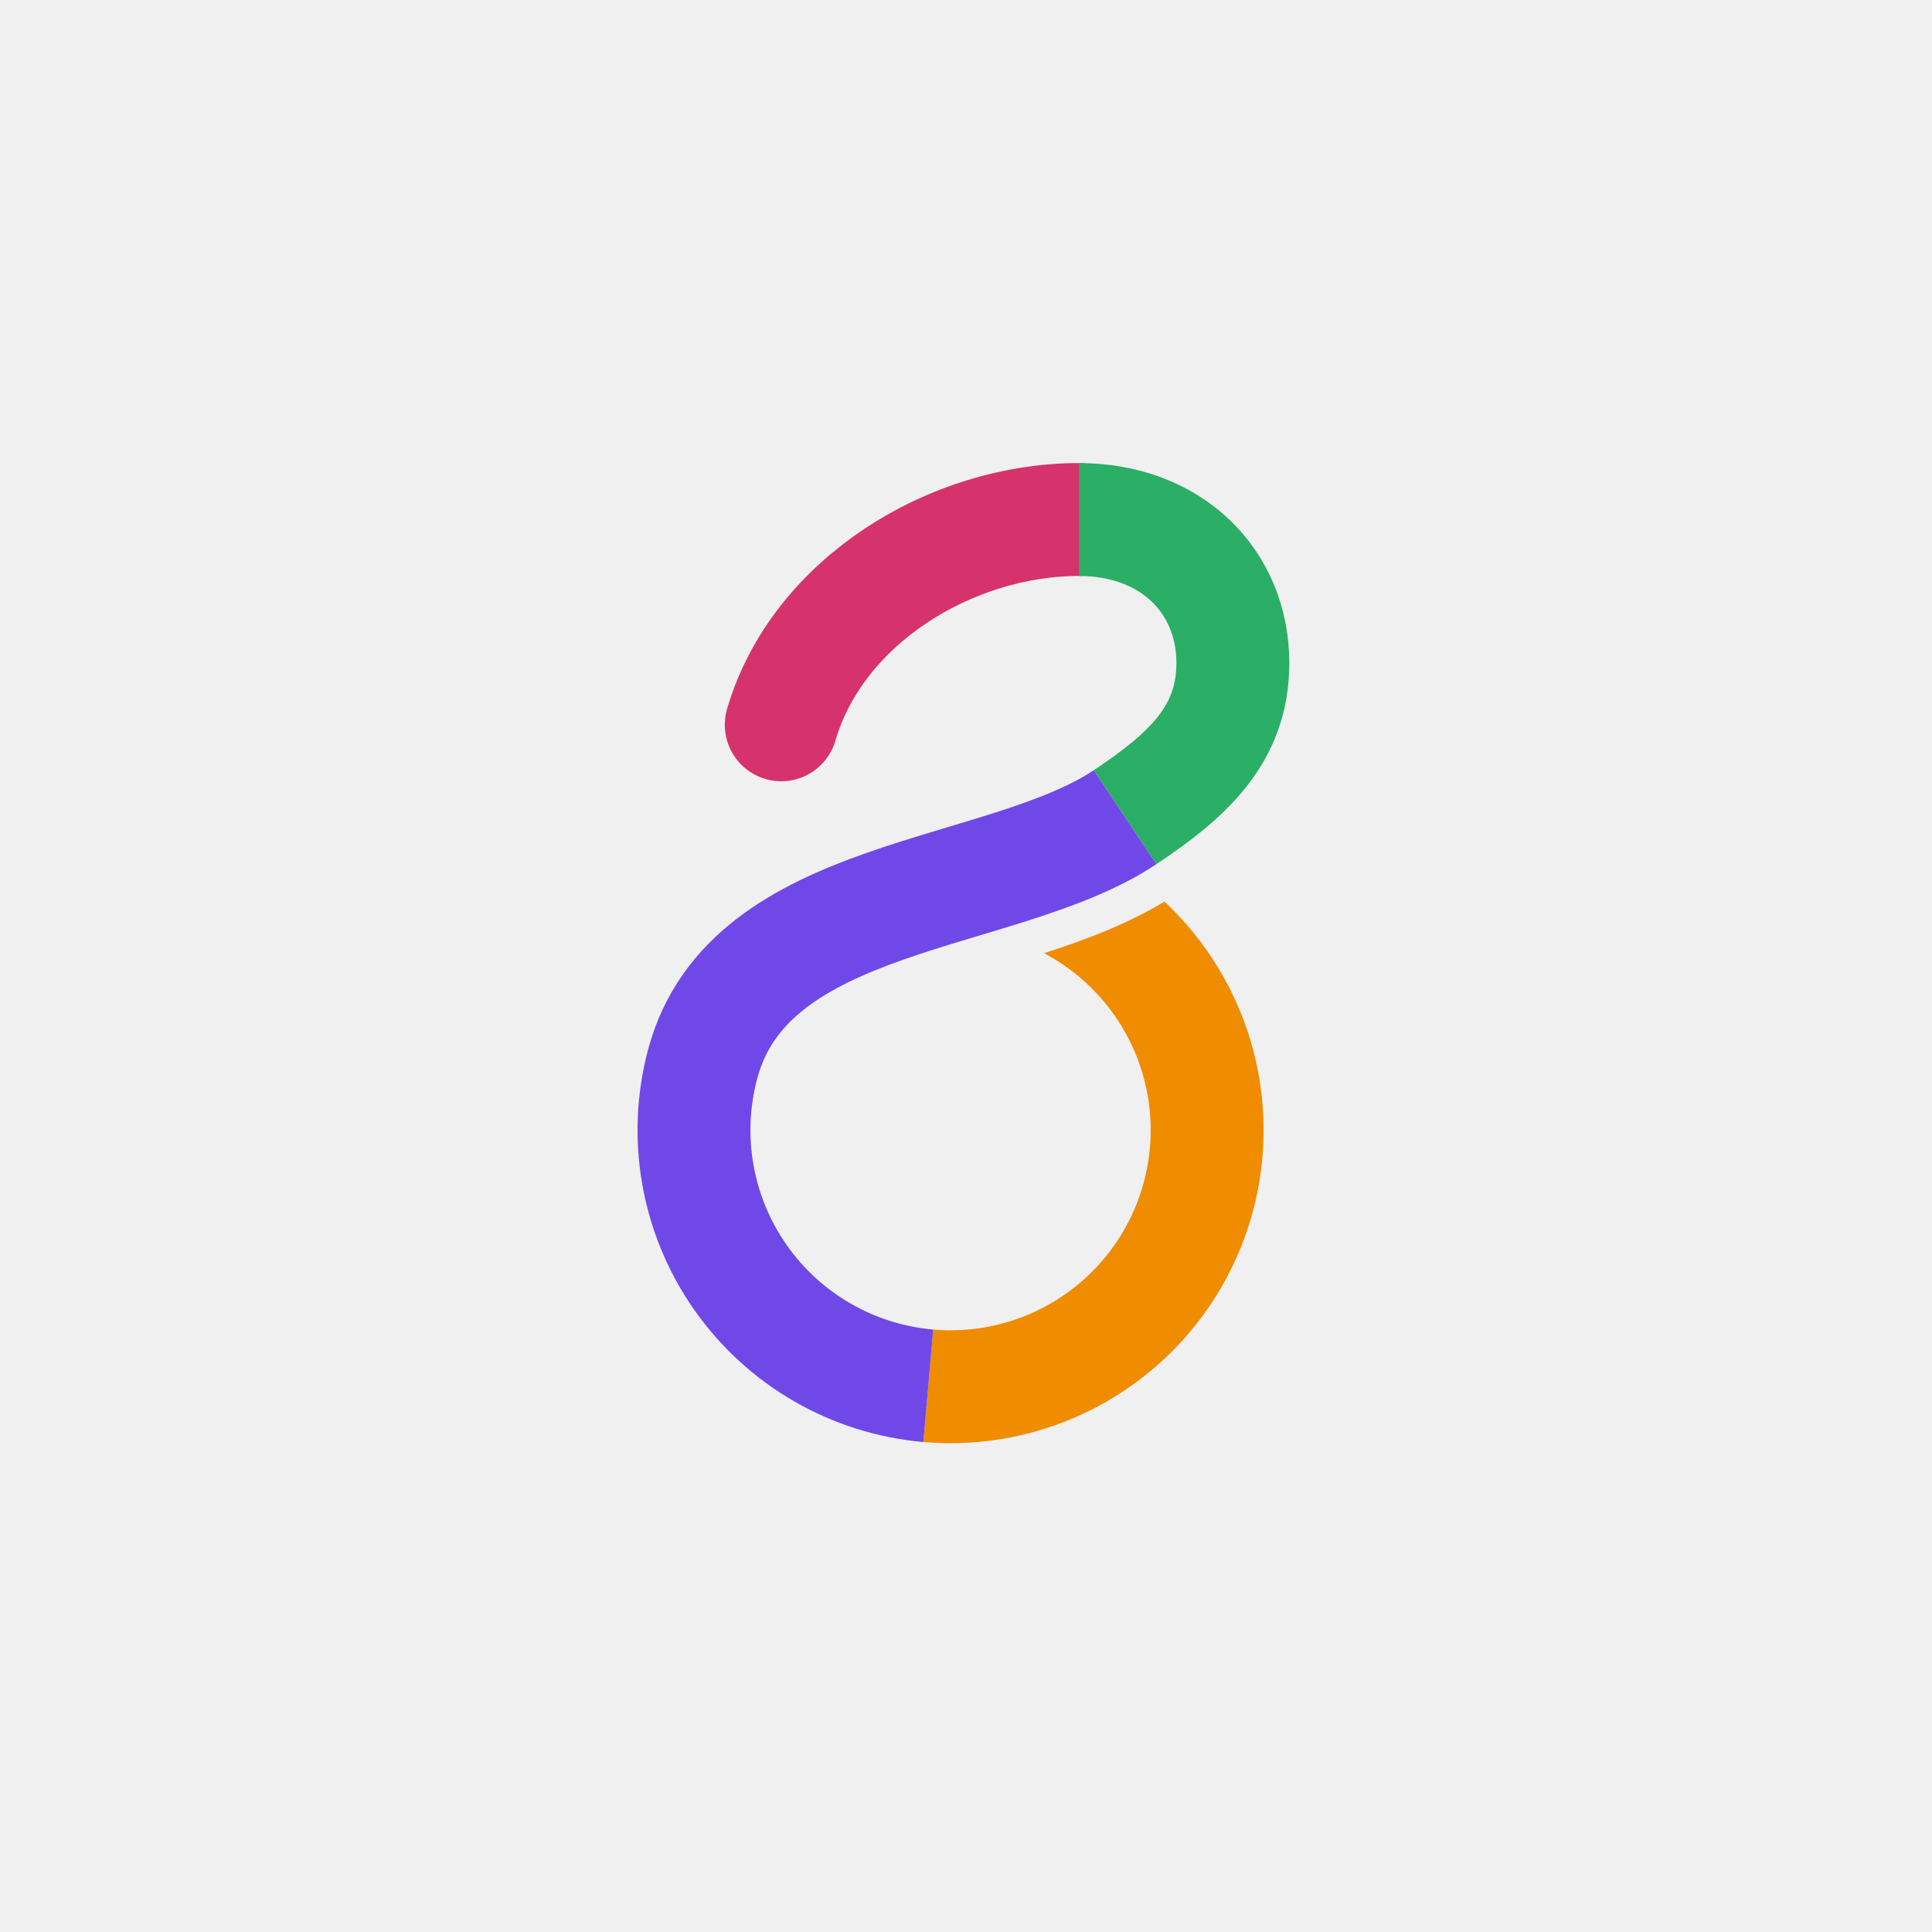
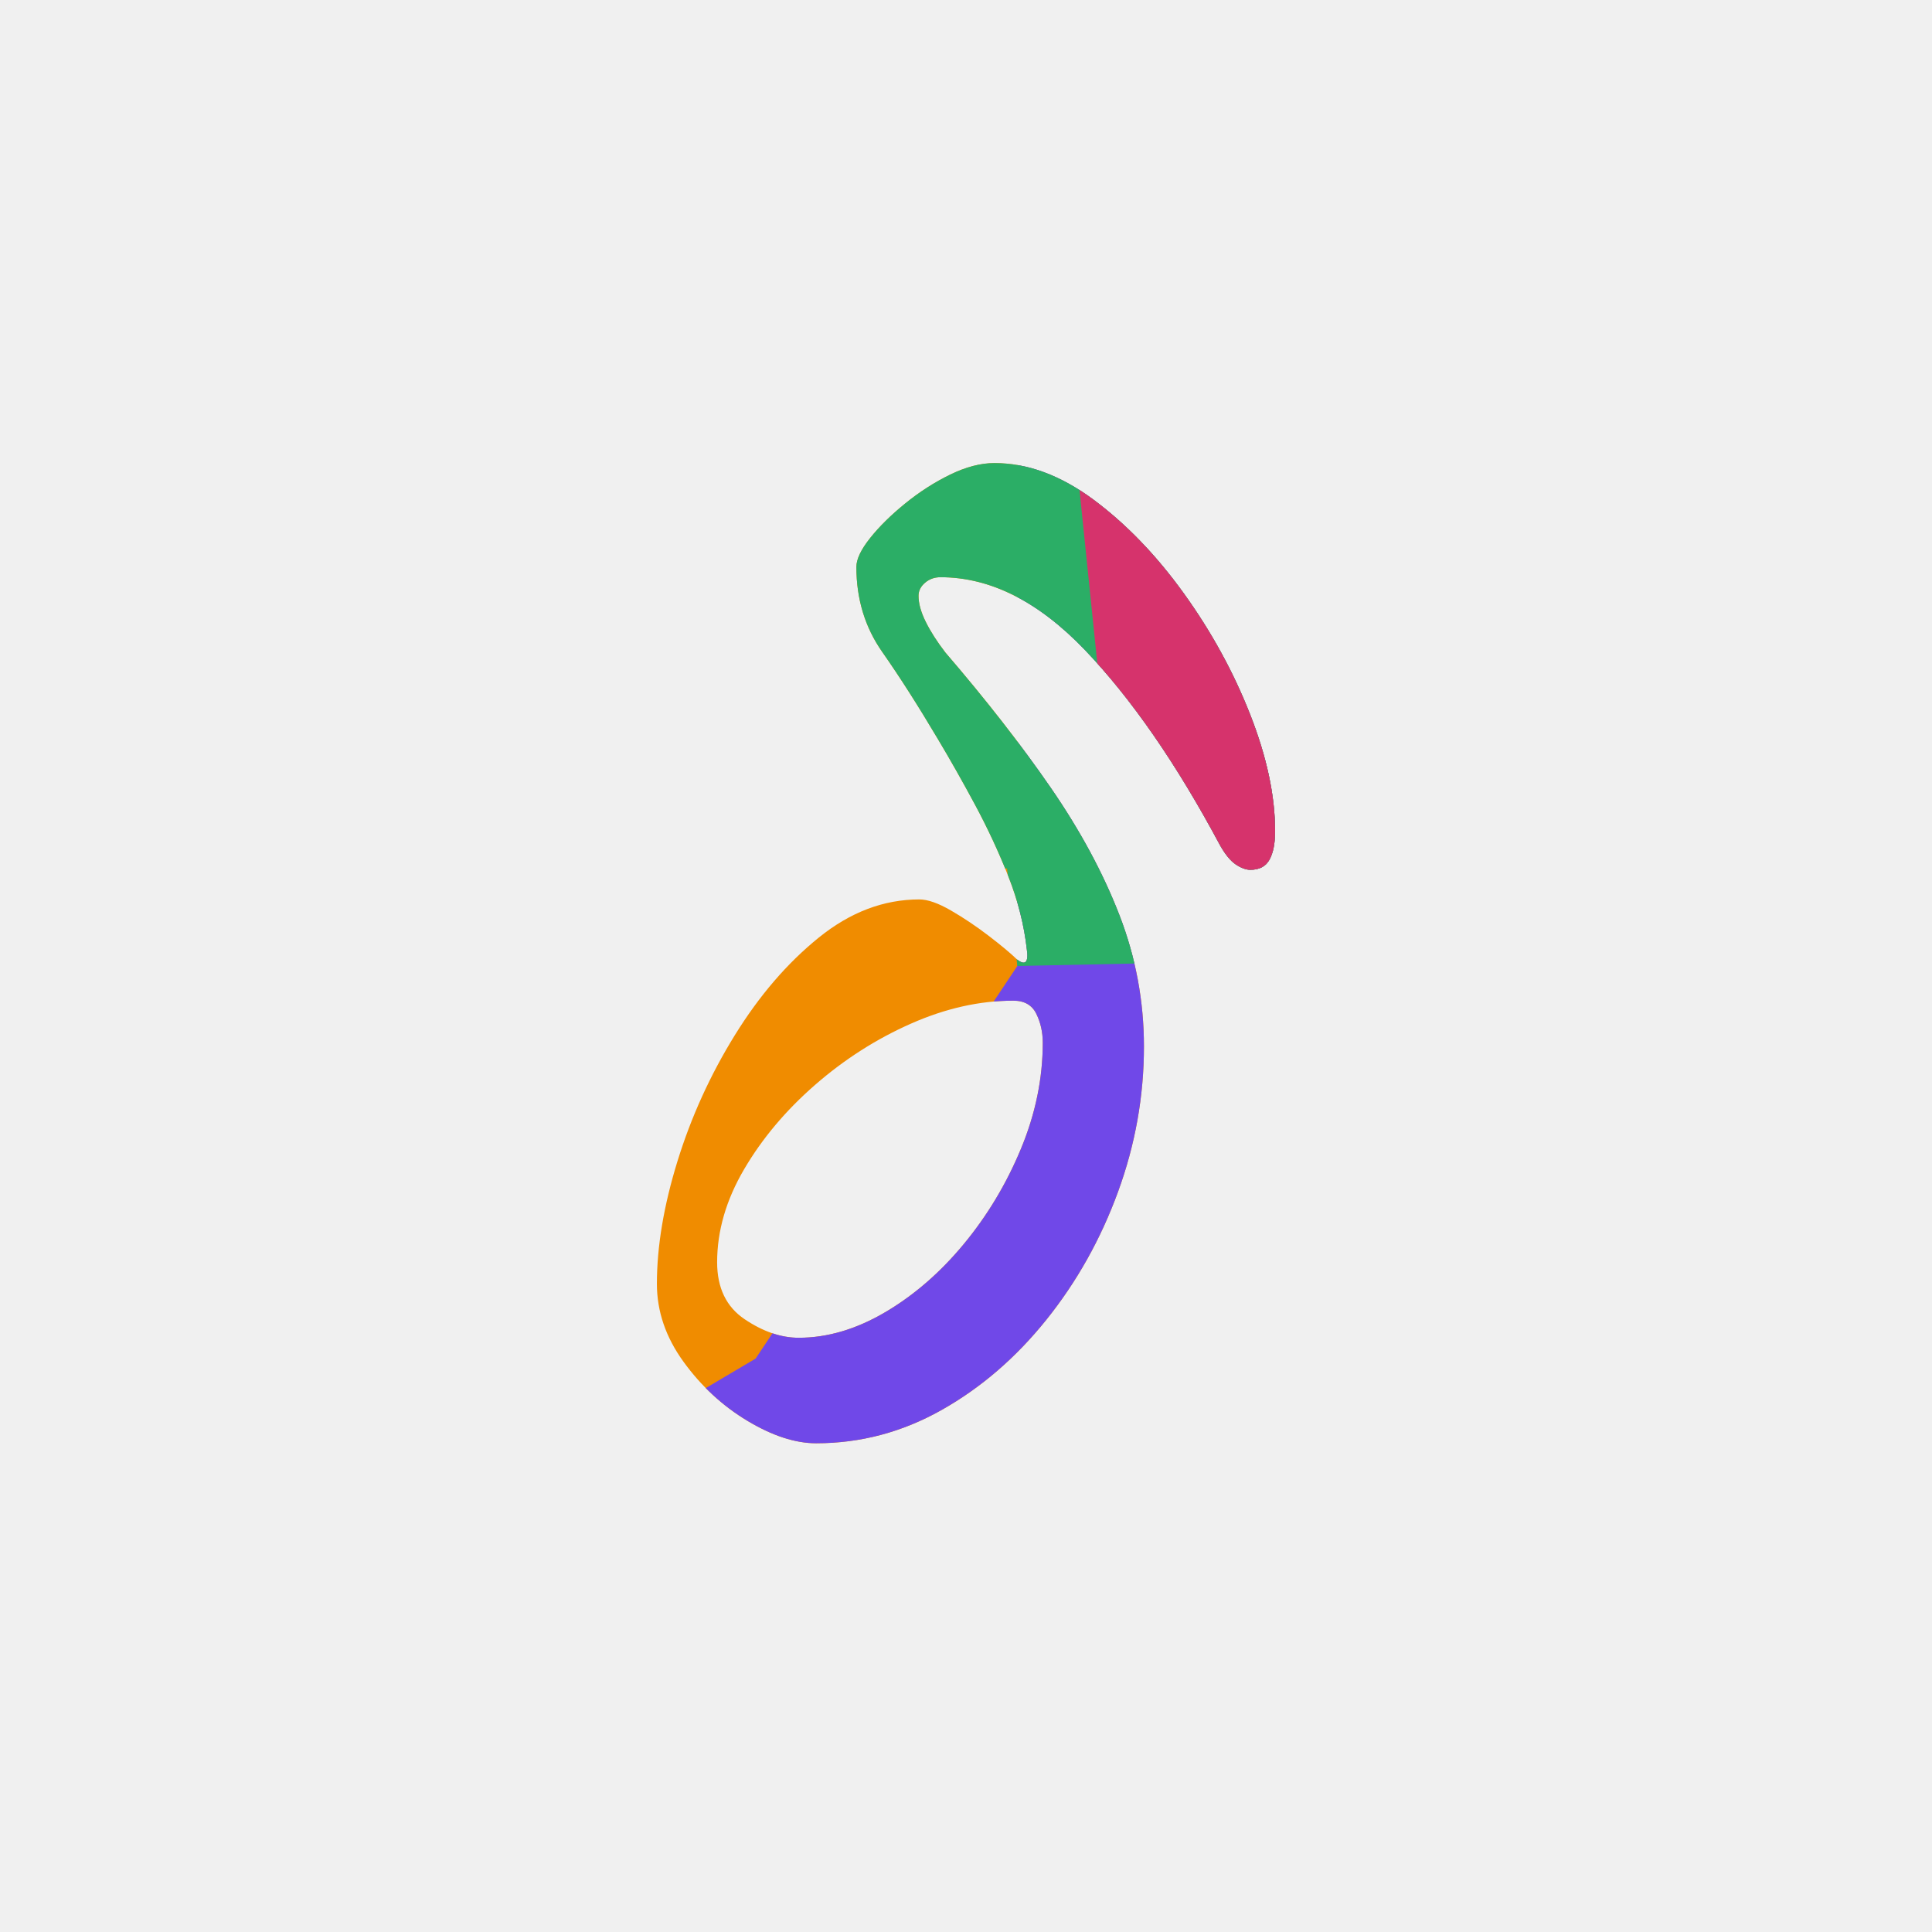
<svg xmlns="http://www.w3.org/2000/svg" viewBox="0 0 512 512">
-   <defs>
-     <mask id="under" maskUnits="userSpaceOnUse" x="-50" y="-50" width="612" height="612">
-       <rect x="-50" y="-50" width="612" height="612" fill="#fff" />
-       <path d="M318 214 C270 246 171.5 242.5 153.4 310.1" fill="none" stroke="#000" stroke-width="72" />
-     </mask>
-   </defs>
  <g transform="translate(256 256) scale(0.68) translate(-256 -256)">
-     <g fill="none" stroke-width="44" transform="translate(0 -16)">
-       <path d="M241.3 435.6 A100 100 0 1 0 232.6 237.5" stroke="#F08C00" mask="url(#under)" />
-       <path d="M184 178 C198 130 250 98 300 98" stroke="#D6336C" stroke-linecap="round" />
-       <path d="M300 98 C336 98 360 122 360 154 C360 182 342 198 318 214" stroke="#2BAE66" />
-       <path d="M318 214 C270 246 171.5 242.5 153.4 310.1 A100 100 0 0 0 241.3 435.6" stroke="#7048E8" />
+     <defs>
+       <clipPath id="delta">
+         <path d="M197.613 442Q185.396 442 170.84 433.271Q156.283 424.543 145.91 410.24Q135.538 395.938 135.538 379.871Q135.538 358.029 143.544 332.111Q151.551 306.192 165.881 283.001Q180.21 259.809 198.616 244.932Q217.022 230.054 237.821 230.054Q242.687 230.054 250.145 234.372Q257.604 238.689 264.916 244.29Q272.227 249.891 275.97 253.527Q278.403 255.371 279.325 254.288Q280.248 253.206 279.713 249.57Q278.109 235.267 272.508 221.085Q266.907 206.902 259.556 193.215Q252.204 179.527 244.959 167.417Q233.41 147.954 223.345 133.585Q213.279 119.215 213.279 100.475Q213.279 95.957 218.613 89.247Q223.946 82.537 232.3 75.746Q240.655 68.956 249.864 64.478Q259.074 60 267.067 60Q286.476 60 305.658 74.249Q324.839 88.498 340.906 110.821Q356.973 133.144 366.718 157.926Q376.462 182.708 376.462 203.48Q376.462 210.511 374.297 214.508Q372.131 218.505 366.811 218.505Q364.325 218.505 361.237 216.486Q358.15 214.468 355.075 209.068Q329.491 161.187 302.343 132.836Q275.195 104.485 246.055 104.485Q242.553 104.485 240.026 106.65Q237.5 108.816 237.5 111.73Q237.5 116.194 240.307 121.862Q243.114 127.53 247.953 133.812Q271.693 161.401 288.963 186.438Q306.233 211.474 315.79 236.176Q325.347 260.878 325.347 287.371Q325.347 316.351 315.255 343.98Q305.163 371.61 287.359 393.812Q269.554 416.015 246.536 429.007Q223.518 442 197.613 442ZM190.796 400.884Q207.532 400.884 224.414 390.979Q241.296 381.074 255.091 364.419Q268.886 347.763 277.4 327.272Q285.915 306.78 285.915 285.901Q285.915 279.752 283.402 274.633Q280.889 269.513 274.446 269.513Q254.797 269.513 234.56 278.456Q214.322 287.398 197.199 302.316Q180.076 317.233 169.543 335.185Q159.01 353.137 159.01 371.45Q159.01 386.447 169.744 393.665Q180.477 400.884 190.796 400.884Z" />
+       </clipPath>
+     </defs>
+     <g clip-path="url(#delta)">
+       <rect width="512" height="512" fill="#F08C00" />
+       <path d="M276 256 L174 409 L0 512 H512 V0 H276 Z" fill="#7048E8" />
+       <path d="M0 0 H512 V251 L276 256 L272 218 H0 Z" fill="#2BAE66" />
+       <path d="M293 0 H512 V224 H316 Z" fill="#D6336C" />
    </g>
  </g>
</svg>
